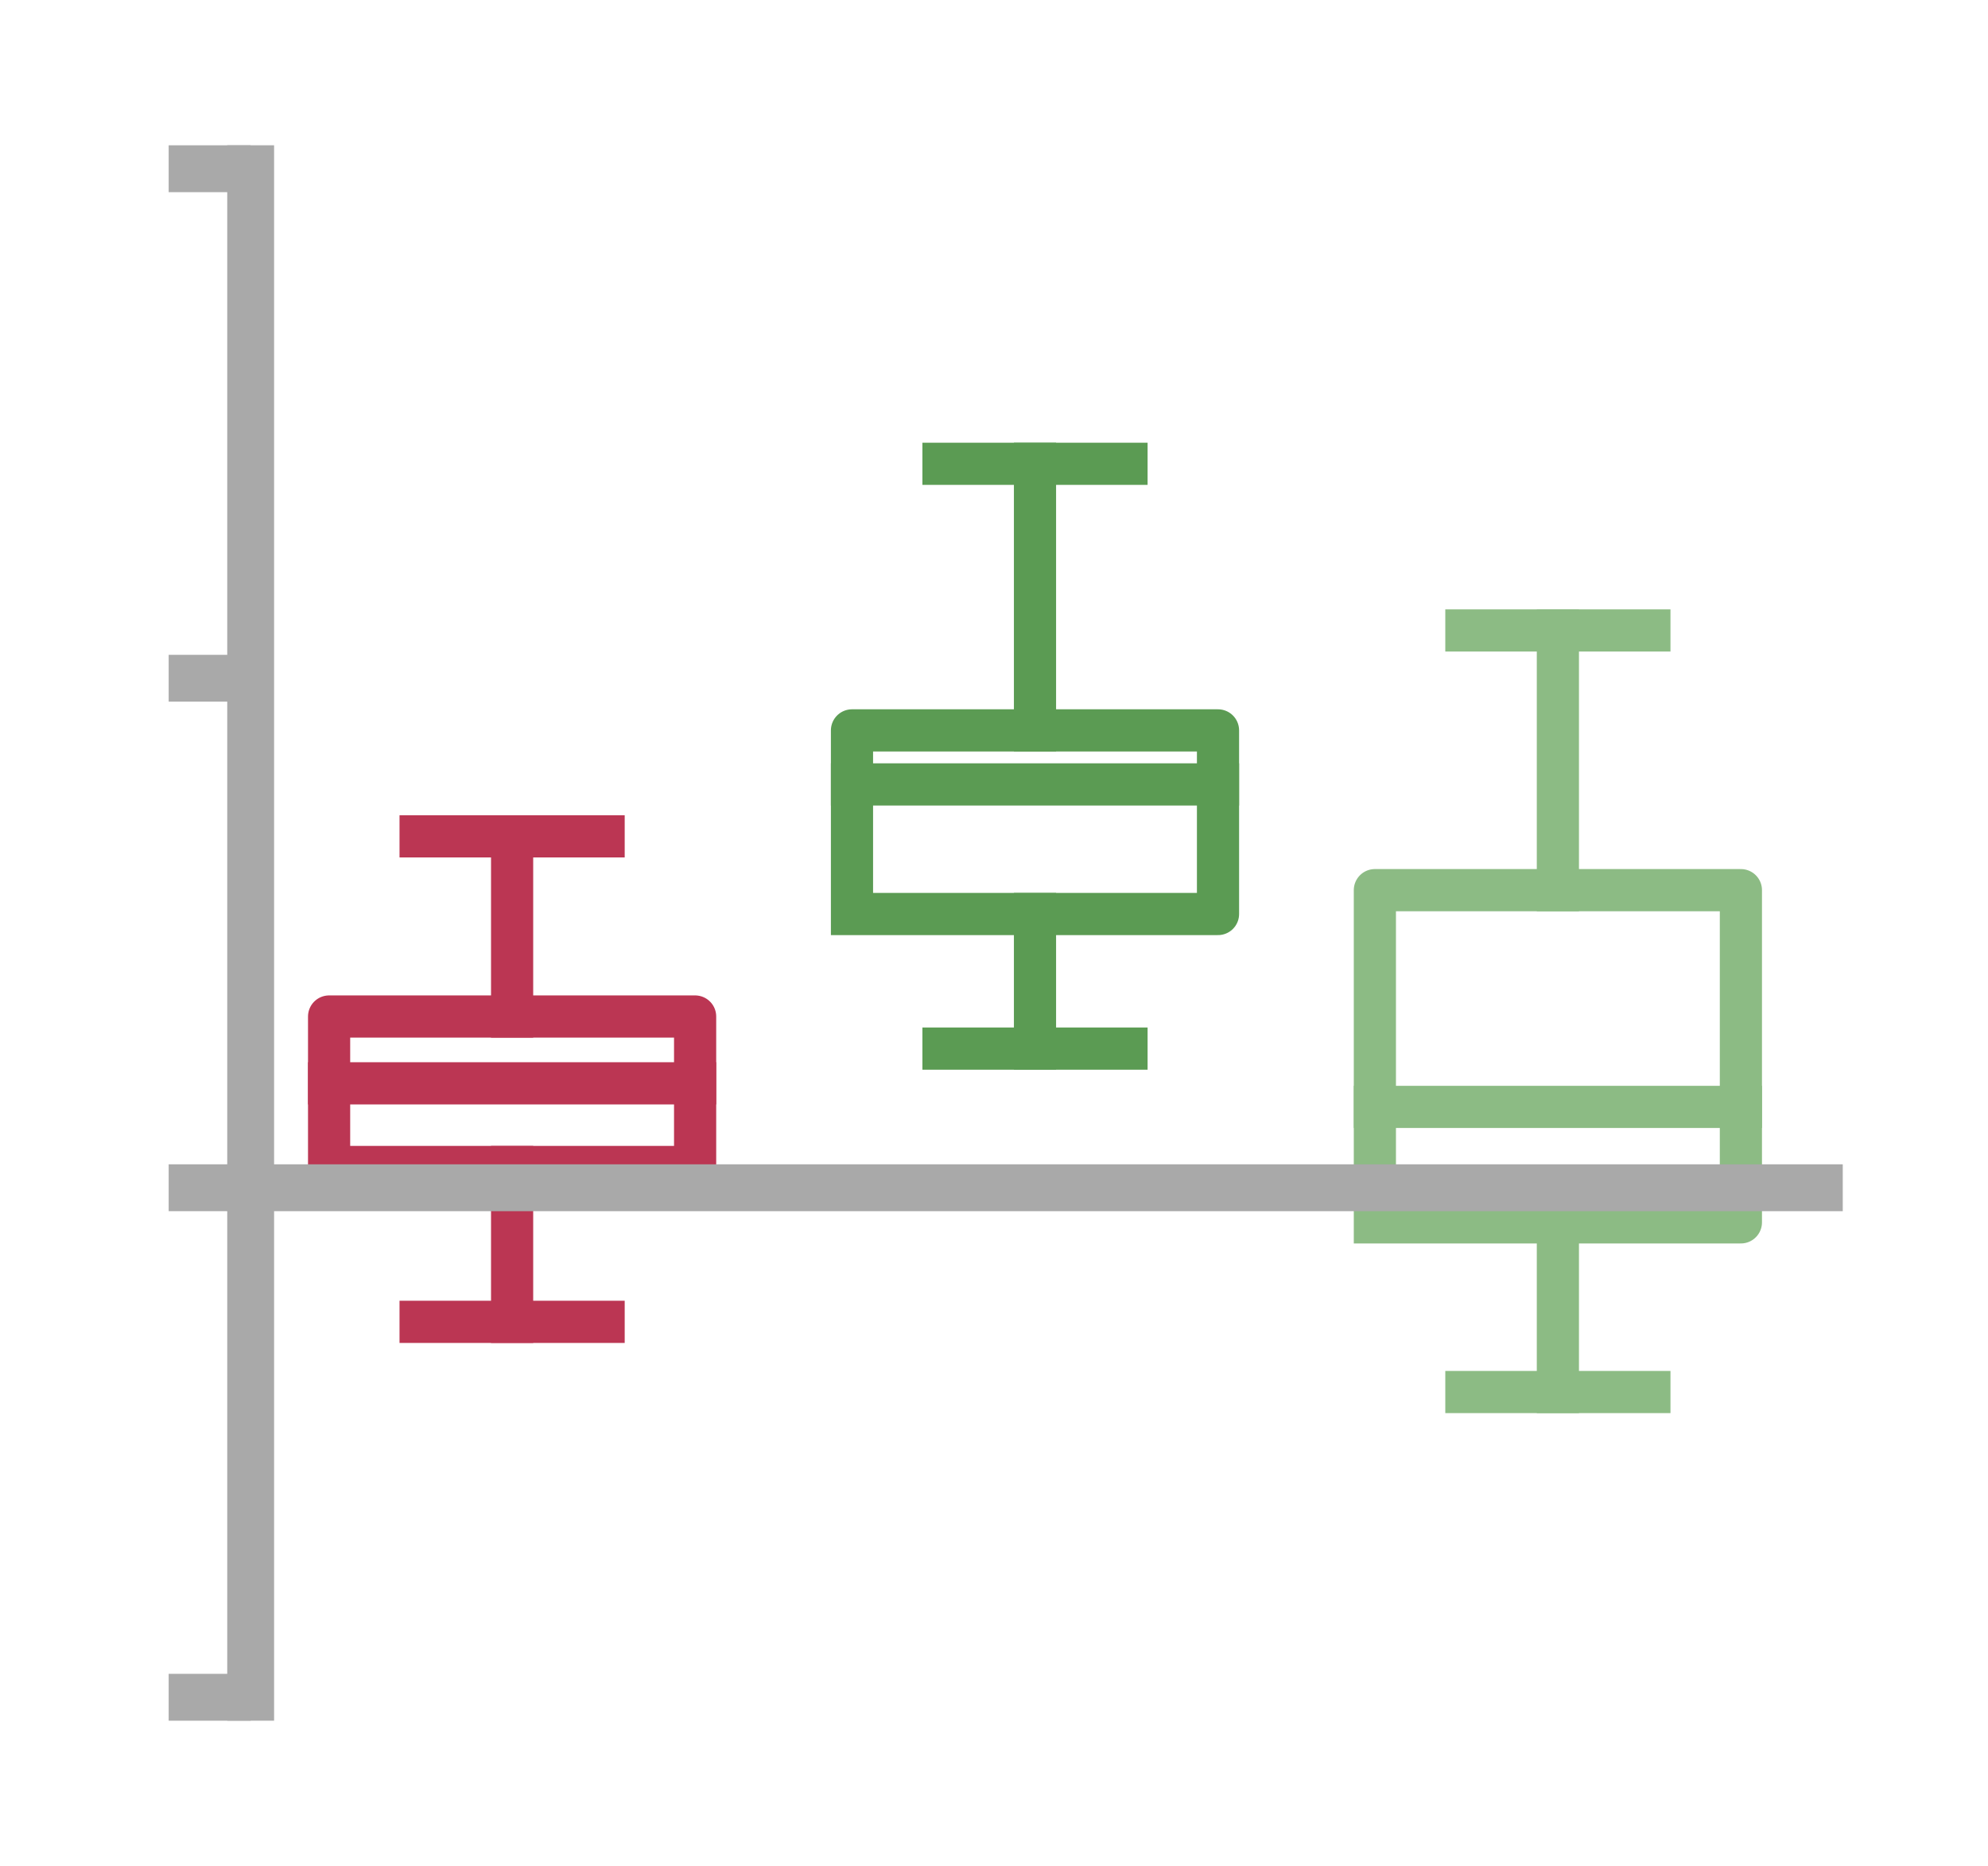
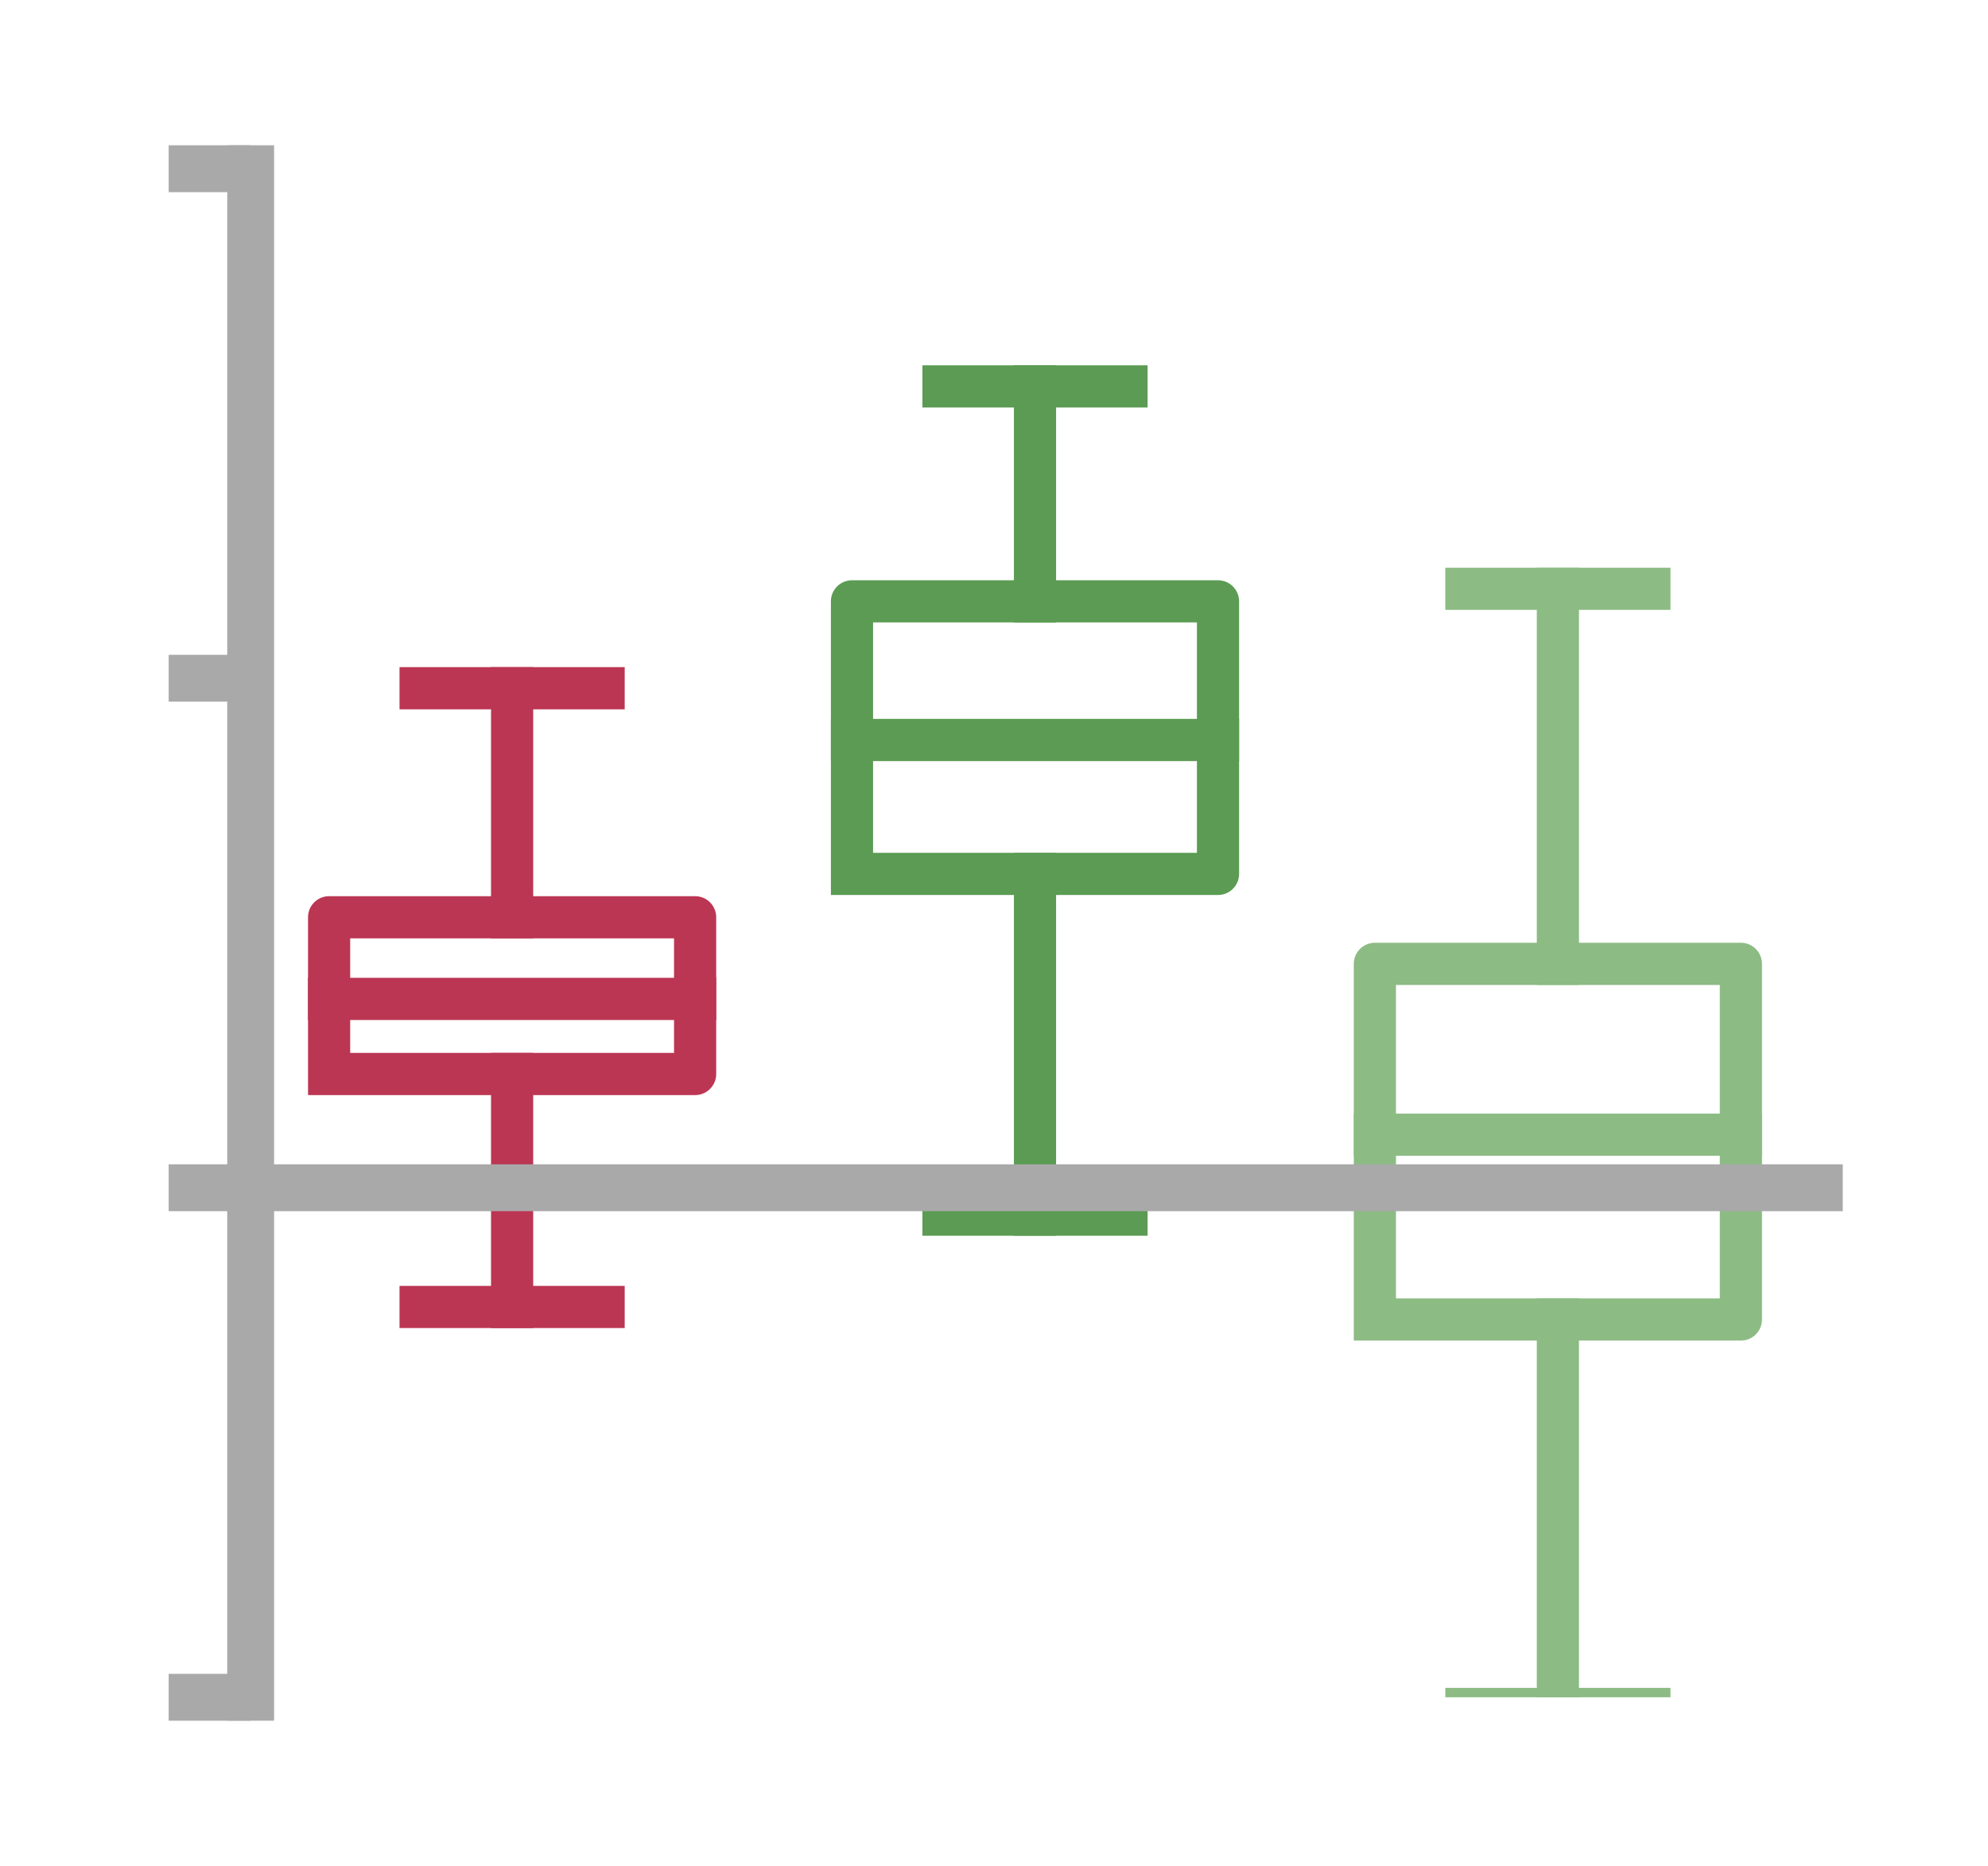
<svg xmlns="http://www.w3.org/2000/svg" xmlns:xlink="http://www.w3.org/1999/xlink" height="79.632pt" version="1.1" viewBox="0 0 84.86 79.632" width="84.86pt">
  <defs>
    <style type="text/css">*{stroke-linecap:butt;stroke-linejoin:round;}</style>
  </defs>
  <g id="figure_1">
    <g id="patch_1">
      <path d="M 0 79.632  L 84.86 79.632  L 84.86 0  L 0 0  z " style="fill:none;" />
    </g>
    <g id="axes_1">
      <g id="patch_2">
        <path d="M 10.7 72.432  L 77.66 72.432  L 77.66 7.2  L 10.7 7.2  z " style="fill:none;" />
      </g>
      <g id="matplotlib.axis_1" />
      <g id="matplotlib.axis_2">
        <g id="ytick_1">
          <g id="line2d_1">
            <defs>
-               <path d="M 0 0  L -3.5 0  " id="m1340a21fdc" style="stroke:#a9a9a9;stroke-width:2;" />
+               <path d="M 0 0  L -3.5 0  " id="mcc63c7c8d0" style="stroke:#a9a9a9;stroke-width:2;" />
            </defs>
            <g>
-               <use style="fill:#a9a9a9;stroke:#a9a9a9;stroke-width:2;" x="10.7" xlink:href="#m1340a21fdc" y="72.432" />
+               <use style="fill:#a9a9a9;stroke:#a9a9a9;stroke-width:2;" x="10.7" xlink:href="#mcc63c7c8d0" y="72.432" />
            </g>
          </g>
        </g>
        <g id="ytick_2">
          <g id="line2d_2">
            <g>
-               <use style="fill:#a9a9a9;stroke:#a9a9a9;stroke-width:2;" x="10.7" xlink:href="#m1340a21fdc" y="50.688" />
+               <use style="fill:#a9a9a9;stroke:#a9a9a9;stroke-width:2;" x="10.7" xlink:href="#mcc63c7c8d0" y="50.688" />
            </g>
          </g>
        </g>
        <g id="ytick_3">
          <g id="line2d_3">
            <g>
-               <use style="fill:#a9a9a9;stroke:#a9a9a9;stroke-width:2;" x="10.7" xlink:href="#m1340a21fdc" y="28.944" />
+               <use style="fill:#a9a9a9;stroke:#a9a9a9;stroke-width:2;" x="10.7" xlink:href="#mcc63c7c8d0" y="28.944" />
            </g>
          </g>
        </g>
        <g id="ytick_4">
          <g id="line2d_4">
            <g>
-               <use style="fill:#a9a9a9;stroke:#a9a9a9;stroke-width:2;" x="10.7" xlink:href="#m1340a21fdc" y="7.2" />
+               <use style="fill:#a9a9a9;stroke:#a9a9a9;stroke-width:2;" x="10.7" xlink:href="#mcc63c7c8d0" y="7.2" />
            </g>
          </g>
        </g>
      </g>
      <g id="line2d_5">
-         <path clip-path="url(#p194867cd57)" d="M 14.048 49.802  L 29.672 49.802  L 29.672 43.38  L 14.048 43.38  L 14.048 49.802  " style="fill:none;stroke:#bb3653;stroke-linecap:square;stroke-width:1.8;" />
+         <path clip-path="url(#pcdb99a5bc2)" d="M 14.048 45.834  L 29.672 45.834  L 29.672 39.145  L 14.048 39.145  L 14.048 45.834  " style="fill:none;stroke:#bb3653;stroke-linecap:square;stroke-width:1.8;" />
      </g>
      <g id="line2d_6">
-         <path clip-path="url(#p194867cd57)" d="M 21.86 49.802  L 21.86 56.41  " style="fill:none;stroke:#bb3653;stroke-linecap:square;stroke-width:1.8;" />
+         <path clip-path="url(#pcdb99a5bc2)" d="M 21.86 45.834  L 21.86 55.776  " style="fill:none;stroke:#bb3653;stroke-linecap:square;stroke-width:1.8;" />
      </g>
      <g id="line2d_7">
-         <path clip-path="url(#p194867cd57)" d="M 21.86 43.38  L 21.86 35.692  " style="fill:none;stroke:#bb3653;stroke-linecap:square;stroke-width:1.8;" />
+         <path clip-path="url(#pcdb99a5bc2)" d="M 21.86 39.145  L 21.86 29.371  " style="fill:none;stroke:#bb3653;stroke-linecap:square;stroke-width:1.8;" />
      </g>
      <g id="line2d_8">
-         <path clip-path="url(#p194867cd57)" d="M 17.954 56.41  L 25.766 56.41  " style="fill:none;stroke:#bb3653;stroke-linecap:square;stroke-width:1.8;" />
+         <path clip-path="url(#pcdb99a5bc2)" d="M 17.954 55.776  L 25.766 55.776  " style="fill:none;stroke:#bb3653;stroke-linecap:square;stroke-width:1.8;" />
      </g>
      <g id="line2d_9">
-         <path clip-path="url(#p194867cd57)" d="M 17.954 35.692  L 25.766 35.692  " style="fill:none;stroke:#bb3653;stroke-linecap:square;stroke-width:1.8;" />
+         <path clip-path="url(#pcdb99a5bc2)" d="M 17.954 29.371  L 25.766 29.371  " style="fill:none;stroke:#bb3653;stroke-linecap:square;stroke-width:1.8;" />
      </g>
      <g id="line2d_10">
-         <path clip-path="url(#p194867cd57)" d="M 36.368 39.006  L 51.992 39.006  L 51.992 31.17  L 36.368 31.17  L 36.368 39.006  " style="fill:none;stroke:#5b9b53;stroke-linecap:square;stroke-width:1.8;" />
+         <path clip-path="url(#pcdb99a5bc2)" d="M 36.368 37.294  L 51.992 37.294  L 51.992 25.663  L 36.368 25.663  L 36.368 37.294  " style="fill:none;stroke:#5b9b53;stroke-linecap:square;stroke-width:1.8;" />
      </g>
      <g id="line2d_11">
-         <path clip-path="url(#p194867cd57)" d="M 44.18 39.006  L 44.18 44.749  " style="fill:none;stroke:#5b9b53;stroke-linecap:square;stroke-width:1.8;" />
+         <path clip-path="url(#pcdb99a5bc2)" d="M 44.18 37.294  L 44.18 51.836  " style="fill:none;stroke:#5b9b53;stroke-linecap:square;stroke-width:1.8;" />
      </g>
      <g id="line2d_12">
-         <path clip-path="url(#p194867cd57)" d="M 44.18 31.17  L 44.18 19.793  " style="fill:none;stroke:#5b9b53;stroke-linecap:square;stroke-width:1.8;" />
+         <path clip-path="url(#pcdb99a5bc2)" d="M 44.18 25.663  L 44.18 16.49  " style="fill:none;stroke:#5b9b53;stroke-linecap:square;stroke-width:1.8;" />
      </g>
      <g id="line2d_13">
-         <path clip-path="url(#p194867cd57)" d="M 40.274 44.749  L 48.086 44.749  " style="fill:none;stroke:#5b9b53;stroke-linecap:square;stroke-width:1.8;" />
+         <path clip-path="url(#pcdb99a5bc2)" d="M 40.274 51.836  L 48.086 51.836  " style="fill:none;stroke:#5b9b53;stroke-linecap:square;stroke-width:1.8;" />
      </g>
      <g id="line2d_14">
-         <path clip-path="url(#p194867cd57)" d="M 40.274 19.793  L 48.086 19.793  " style="fill:none;stroke:#5b9b53;stroke-linecap:square;stroke-width:1.8;" />
+         <path clip-path="url(#pcdb99a5bc2)" d="M 40.274 16.49  L 48.086 16.49  " style="fill:none;stroke:#5b9b53;stroke-linecap:square;stroke-width:1.8;" />
      </g>
      <g id="line2d_15">
-         <path clip-path="url(#p194867cd57)" d="M 58.688 52.165  L 74.312 52.165  L 74.312 37.988  L 58.688 37.988  L 58.688 52.165  " style="fill:none;stroke:#8cbb84;stroke-linecap:square;stroke-width:1.8;" />
+         <path clip-path="url(#pcdb99a5bc2)" d="M 58.688 56.31  L 74.312 56.31  L 74.312 41.133  L 58.688 41.133  L 58.688 56.31  " style="fill:none;stroke:#8cbb84;stroke-linecap:square;stroke-width:1.8;" />
      </g>
      <g id="line2d_16">
-         <path clip-path="url(#p194867cd57)" d="M 66.5 52.165  L 66.5 59.406  " style="fill:none;stroke:#8cbb84;stroke-linecap:square;stroke-width:1.8;" />
+         <path clip-path="url(#pcdb99a5bc2)" d="M 66.5 56.31  L 66.5 72.932  " style="fill:none;stroke:#8cbb84;stroke-linecap:square;stroke-width:1.8;" />
      </g>
      <g id="line2d_17">
-         <path clip-path="url(#p194867cd57)" d="M 66.5 37.988  L 66.5 26.905  " style="fill:none;stroke:#8cbb84;stroke-linecap:square;stroke-width:1.8;" />
+         <path clip-path="url(#pcdb99a5bc2)" d="M 66.5 41.133  L 66.5 25.126  " style="fill:none;stroke:#8cbb84;stroke-linecap:square;stroke-width:1.8;" />
      </g>
      <g id="line2d_18">
-         <path clip-path="url(#p194867cd57)" d="M 62.594 59.406  L 70.406 59.406  " style="fill:none;stroke:#8cbb84;stroke-linecap:square;stroke-width:1.8;" />
+         <path clip-path="url(#pcdb99a5bc2)" d="M 62.594 72.932  L 70.406 72.932  " style="fill:none;stroke:#8cbb84;stroke-linecap:square;stroke-width:1.8;" />
      </g>
      <g id="line2d_19">
-         <path clip-path="url(#p194867cd57)" d="M 62.594 26.905  L 70.406 26.905  " style="fill:none;stroke:#8cbb84;stroke-linecap:square;stroke-width:1.8;" />
+         <path clip-path="url(#pcdb99a5bc2)" d="M 62.594 25.126  L 70.406 25.126  " style="fill:none;stroke:#8cbb84;stroke-linecap:square;stroke-width:1.8;" />
      </g>
      <g id="line2d_20">
-         <path clip-path="url(#p194867cd57)" d="M 14.048 46.232  L 29.672 46.232  " style="fill:none;stroke:#bb3653;stroke-linecap:square;stroke-width:1.8;" />
+         <path clip-path="url(#pcdb99a5bc2)" d="M 14.048 42.629  L 29.672 42.629  " style="fill:none;stroke:#bb3653;stroke-linecap:square;stroke-width:1.8;" />
      </g>
      <g id="line2d_21">
-         <path clip-path="url(#p194867cd57)" d="M 36.368 33.476  L 51.992 33.476  " style="fill:none;stroke:#5b9b53;stroke-linecap:square;stroke-width:1.8;" />
+         <path clip-path="url(#pcdb99a5bc2)" d="M 36.368 31.579  L 51.992 31.579  " style="fill:none;stroke:#5b9b53;stroke-linecap:square;stroke-width:1.8;" />
      </g>
      <g id="line2d_22">
-         <path clip-path="url(#p194867cd57)" d="M 58.688 47.238  L 74.312 47.238  " style="fill:none;stroke:#8cbb84;stroke-linecap:square;stroke-width:1.8;" />
+         <path clip-path="url(#pcdb99a5bc2)" d="M 58.688 48.423  L 74.312 48.423  " style="fill:none;stroke:#8cbb84;stroke-linecap:square;stroke-width:1.8;" />
      </g>
      <g id="patch_3">
        <path d="M 10.7 72.432  L 10.7 7.2  " style="fill:none;stroke:#a9a9a9;stroke-linecap:square;stroke-linejoin:miter;stroke-width:2;" />
      </g>
      <g id="patch_4">
        <path d="M 77.66 72.432  L 77.66 7.2  " style="fill:none;" />
      </g>
      <g id="patch_5">
        <path d="M 10.7 50.688  L 77.66 50.688  " style="fill:none;stroke:#a9a9a9;stroke-linecap:square;stroke-linejoin:miter;stroke-width:2;" />
      </g>
      <g id="patch_6">
        <path d="M 10.7 7.2  L 77.66 7.2  " style="fill:none;" />
      </g>
    </g>
  </g>
  <defs>
-     <clipPath id="p194867cd57">
+     <clipPath id="pcdb99a5bc2">
      <rect height="65.232" width="66.96" x="10.7" y="7.2" />
    </clipPath>
  </defs>
</svg>
